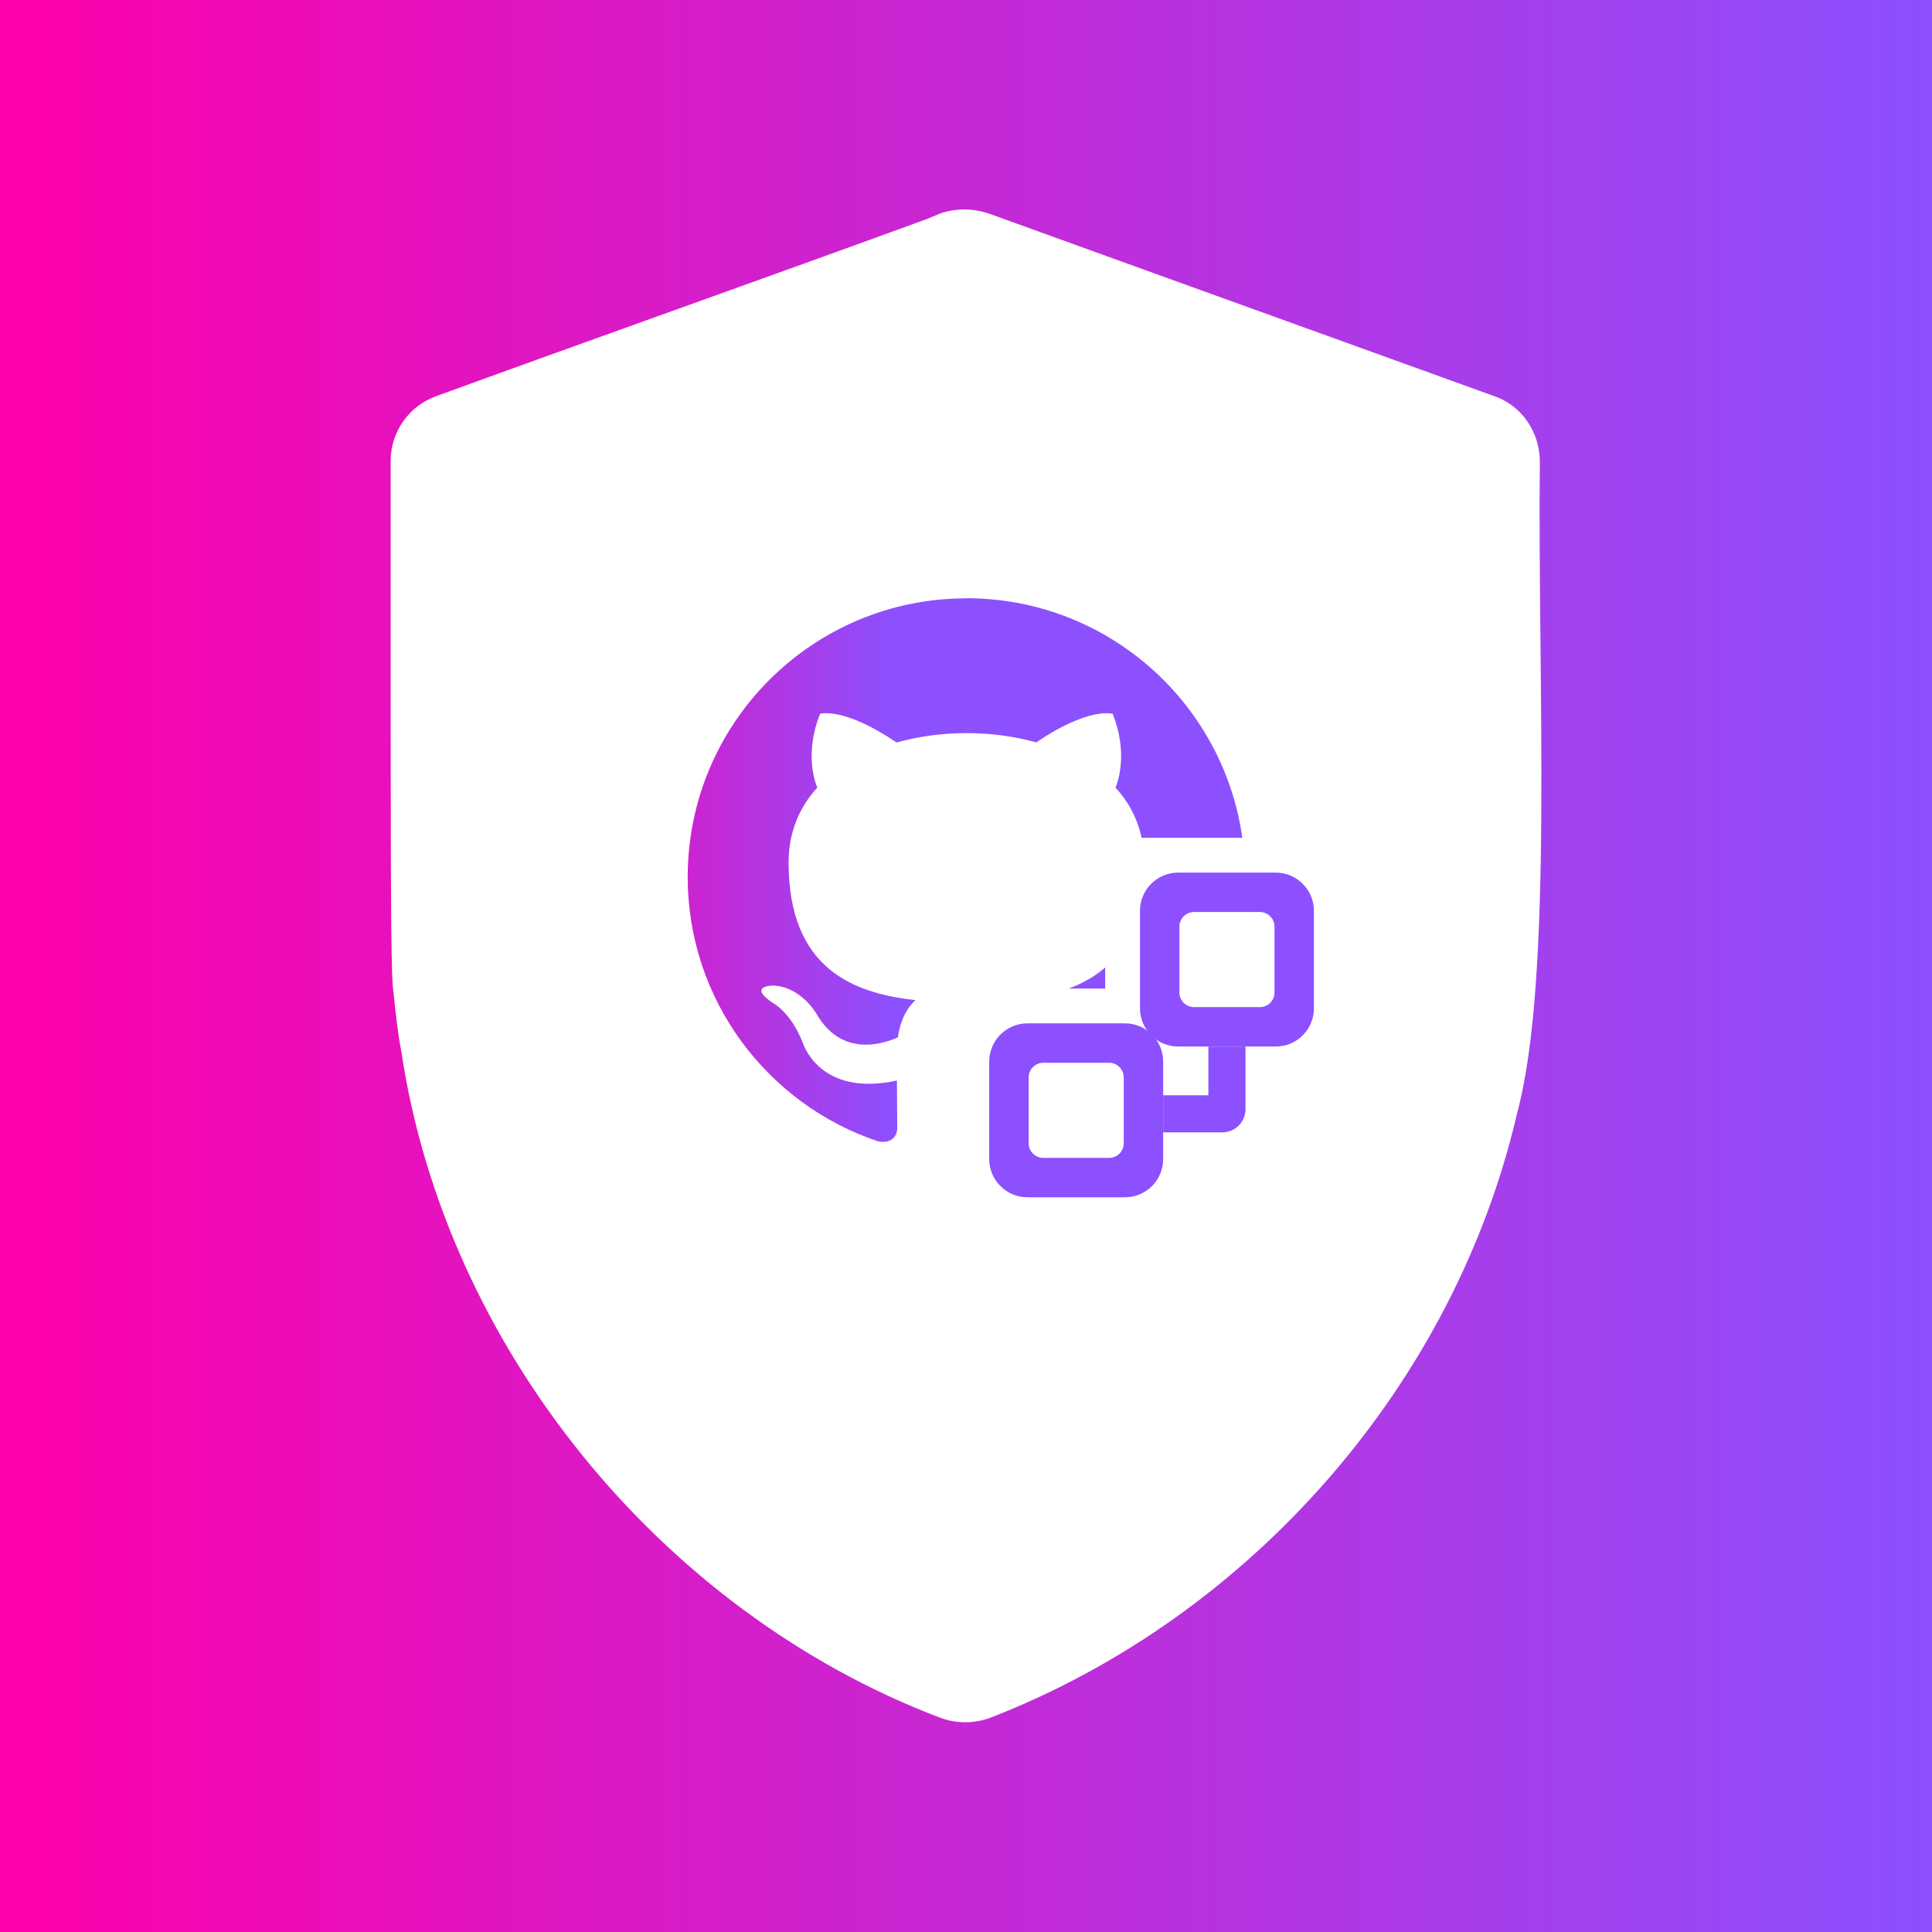
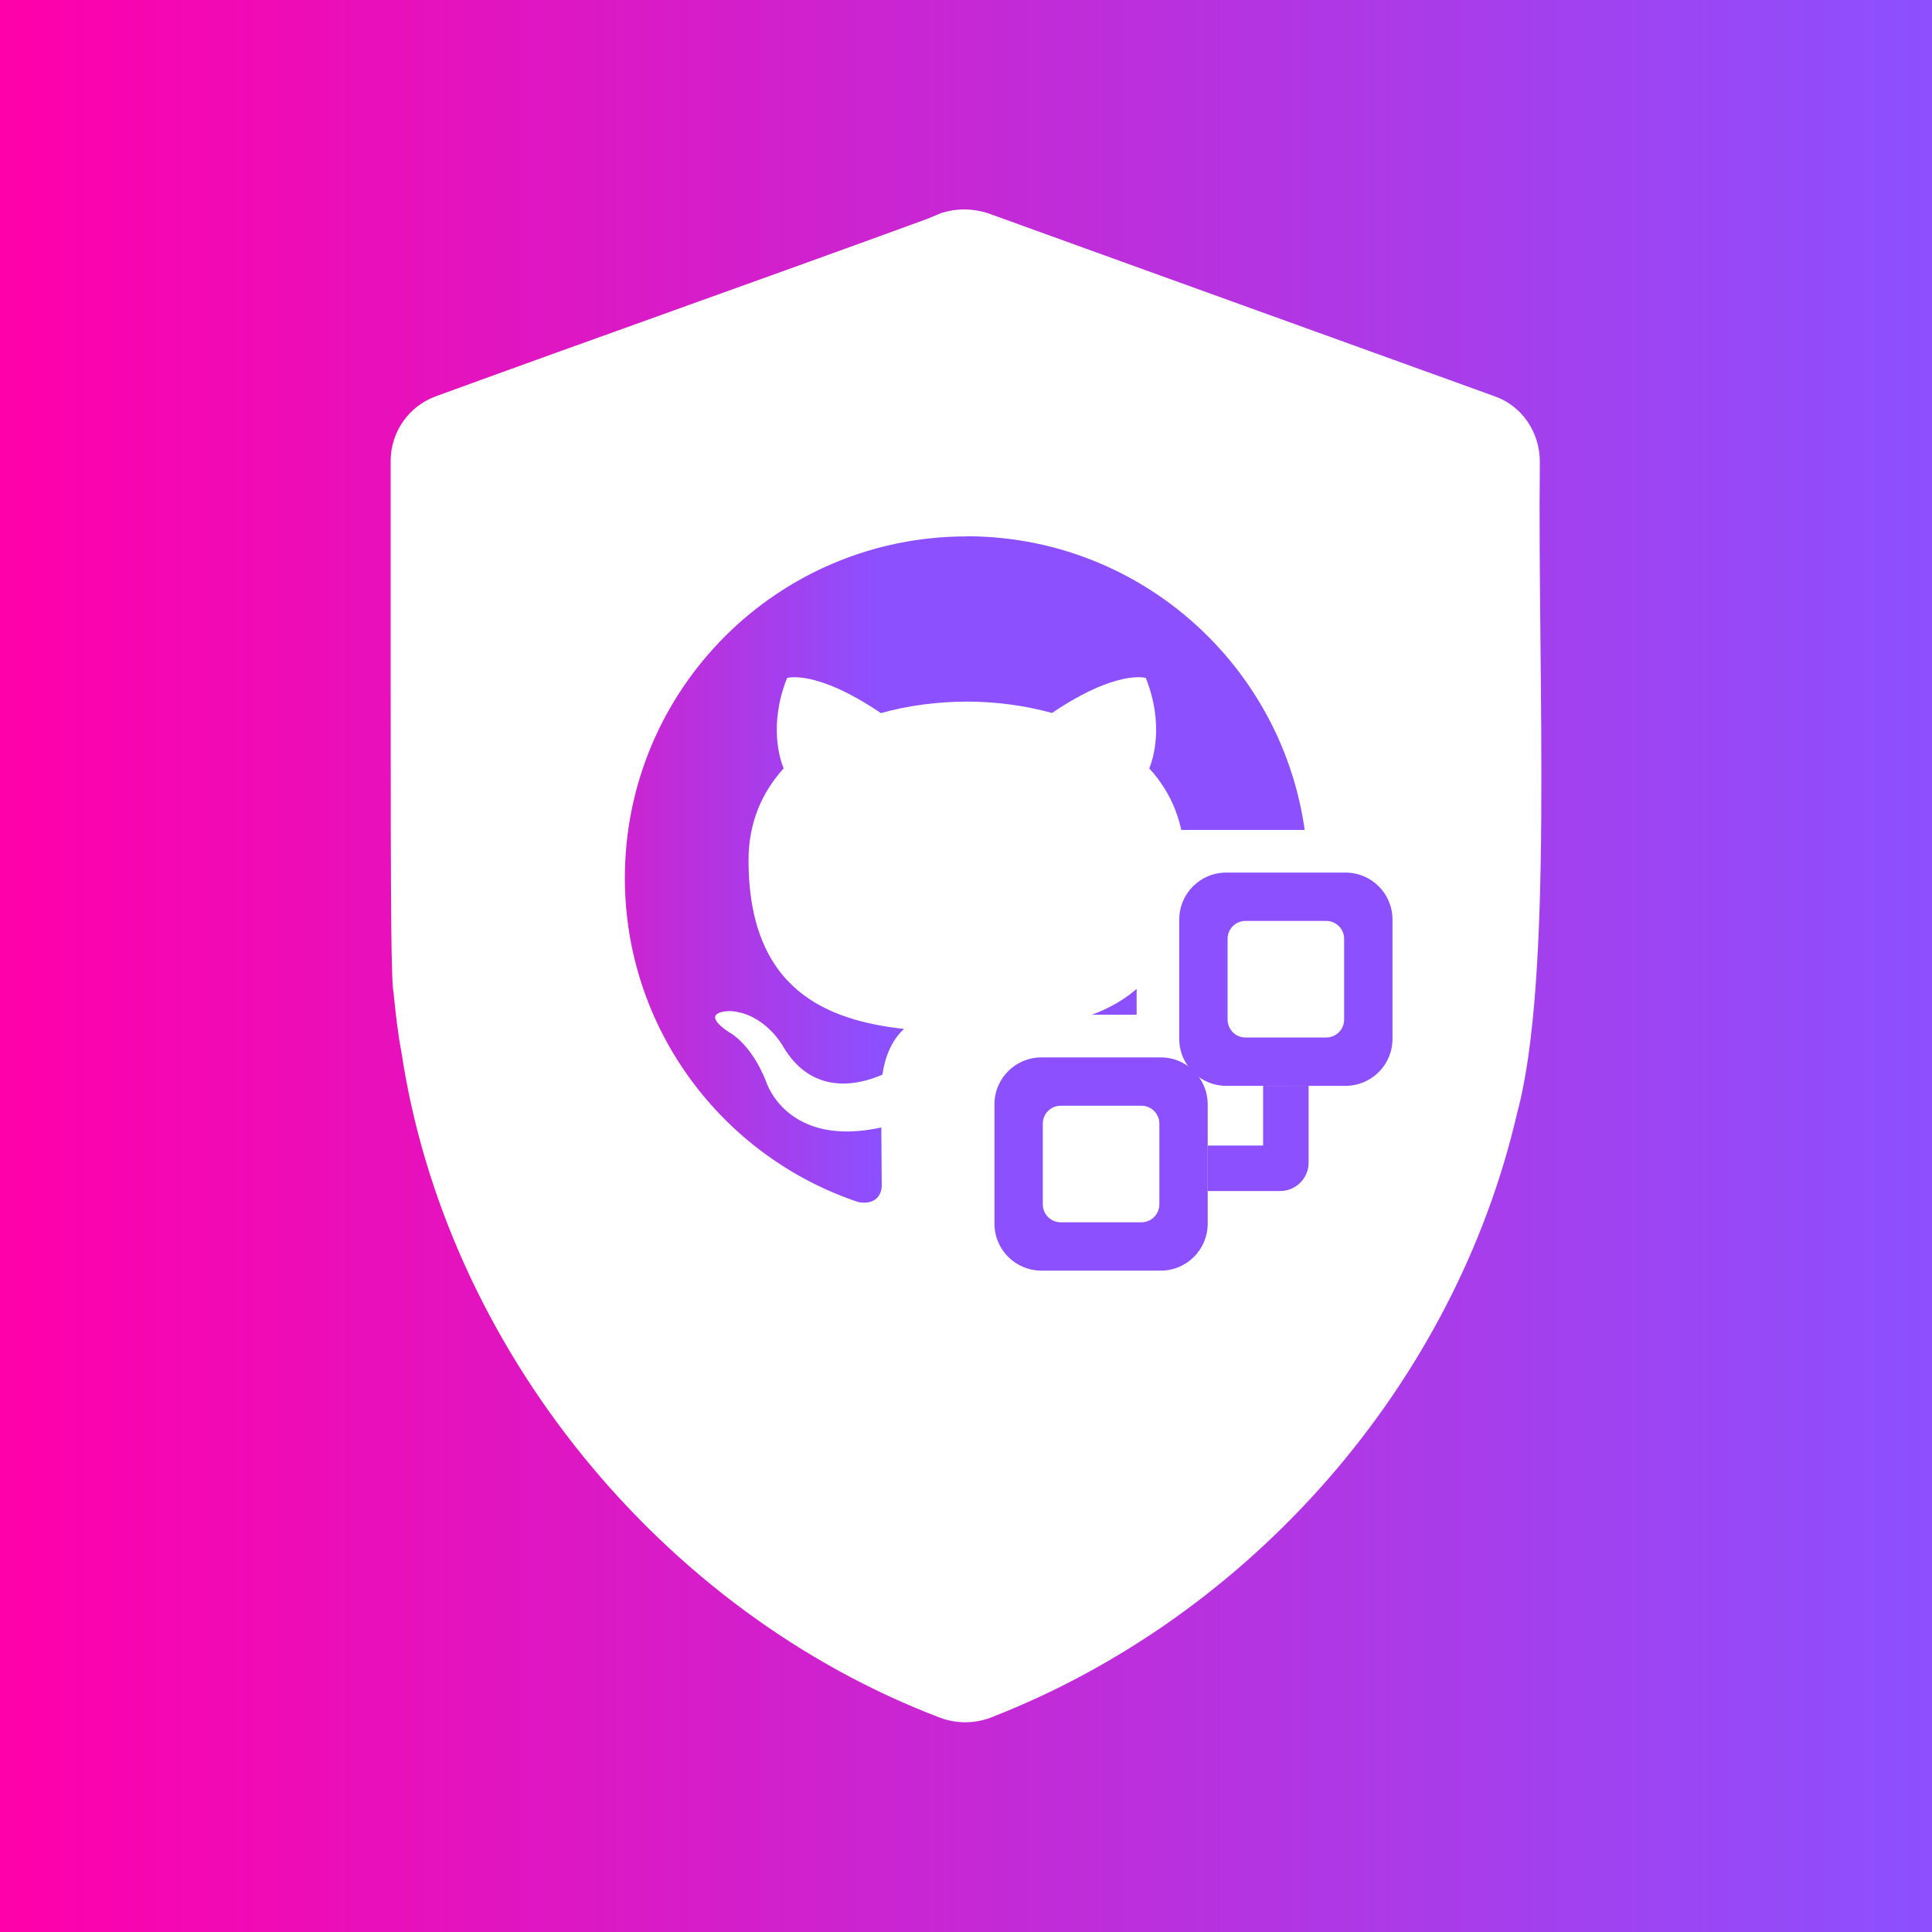
<svg xmlns="http://www.w3.org/2000/svg" viewBox="-6.527 2.221 32.279 32.279" role="img" aria-label="Socket action">
  <defs>
    <linearGradient id="socket-brand-plate" gradientUnits="userSpaceOnUse" x1="-6.527" y1="0" x2="25.753" y2="0">
      <stop offset="0%" stop-color="#ff00aa" />
      <stop offset="100%" stop-color="#8c50ff" />
    </linearGradient>
  </defs>
  <rect data-socket-layer="plate" x="-6.527" y="2.221" width="32.279" height="32.279" fill="url(#socket-brand-plate)" />
  <path data-socket-layer="shield" fill="#ffffff" d="M18.44 8.84c.46.16.76.6.76 1.1-.04 3.58.23 8.63-.38 10.88-1.04 4.5-4.42 8.4-8.8 10.1a1.2 1.2 0 0 1-.84 0C4.52 29.15.92 24.73.18 19.8c-.06-.31-.1-.67-.13-.98-.04-.2-.05-1.14-.05-5.17V9.91a1.15 1.15 0 0 1 .76-1.07c2.8-1.02 5.38-1.93 8.2-2.96l.24-.1q.38-.12.77 0l2.24.81z" />
-   <g data-socket-layer="glyph" transform="translate(3.413 10.6) scale(0.19375)">
+   <g data-socket-layer="glyph" transform="translate(2.013 9.2) scale(0.2375)">
    <defs>
      <mask id="glyph-cut-0" maskUnits="userSpaceOnUse" x="0" y="0" width="64" height="64">
        <rect width="64" height="64" fill="#ffffff" />
        <path fill="#000000" d="M44 29h21v21H44Z" />
        <path fill="#000000" d="M31 42h21v23H31Z" />
      </mask>
    </defs>
    <g mask="url(#glyph-cut-0)">
      <path fill="url(#socket-brand-plate)" fill-rule="evenodd" d="M32.03 8.35C18.76 8.35 8 19.1 8 32.38 8 42.99 14.89 52 24.43 55.18c1.2.22 1.64-.52 1.64-1.16l-.03-4.09c-6.68 1.46-8.1-3.22-8.1-3.22-1.09-2.77-2.66-3.51-2.66-3.51-2.18-1.5.16-1.46.16-1.46 2.42.17 3.68 2.47 3.68 2.47 2.15 3.68 5.63 2.61 7 2 .22-1.55.84-2.61 1.52-3.21-5.33-.6-10.94-2.67-10.94-11.88 0-2.62.94-4.77 2.47-6.45-.25-.6-1.07-3.05.24-6.36 0 0 2.01-.64 6.6 2.47 1.92-.54 3.98-.8 6.02-.81 2.04 0 4.1.27 6.02.8 4.59-3.1 6.6-2.46 6.6-2.46 1.31 3.31.49 5.75.24 6.36 1.54 1.68 2.47 3.83 2.47 6.45 0 9.23-5.62 11.26-10.97 11.86.86.74 1.63 2.2 1.63 4.45 0 3.21-.03 5.8-.03 6.6 0 .63.43 1.38 1.65 1.15 9.54-3.19 16.42-12.19 16.42-22.8 0-13.28-10.76-24.04-24.03-24.04" />
    </g>
    <path fill="url(#socket-brand-plate)" fill-rule="evenodd" d="M50.3 32h8.4a3.3 3.3 0 0 1 3.3 3.3v8.4a3.3 3.3 0 0 1-3.3 3.3h-8.4a3.3 3.3 0 0 1-3.3-3.3v-8.4a3.3 3.3 0 0 1 3.3-3.3m1.36 3.4h5.68a1.26 1.26 0 0 1 1.26 1.26v5.68a1.26 1.26 0 0 1-1.26 1.26h-5.68a1.26 1.26 0 0 1-1.26-1.26v-5.68a1.26 1.26 0 0 1 1.26-1.26" />
    <path fill="url(#socket-brand-plate)" fill-rule="evenodd" d="M37.3 45h8.4a3.3 3.3 0 0 1 3.3 3.3v8.4a3.3 3.3 0 0 1-3.3 3.3h-8.4a3.3 3.3 0 0 1-3.3-3.3v-8.4a3.3 3.3 0 0 1 3.3-3.3m1.36 3.4h5.68a1.26 1.26 0 0 1 1.26 1.26v5.68a1.26 1.26 0 0 1-1.26 1.26h-5.68a1.26 1.26 0 0 1-1.26-1.26v-5.68a1.26 1.26 0 0 1 1.26-1.26" />
    <path fill="url(#socket-brand-plate)" fill-rule="evenodd" d="M52.9 47h3.2v5.4a2 2 0 0 1-2 2H49v-3.2h3.9Z" />
  </g>
</svg>
